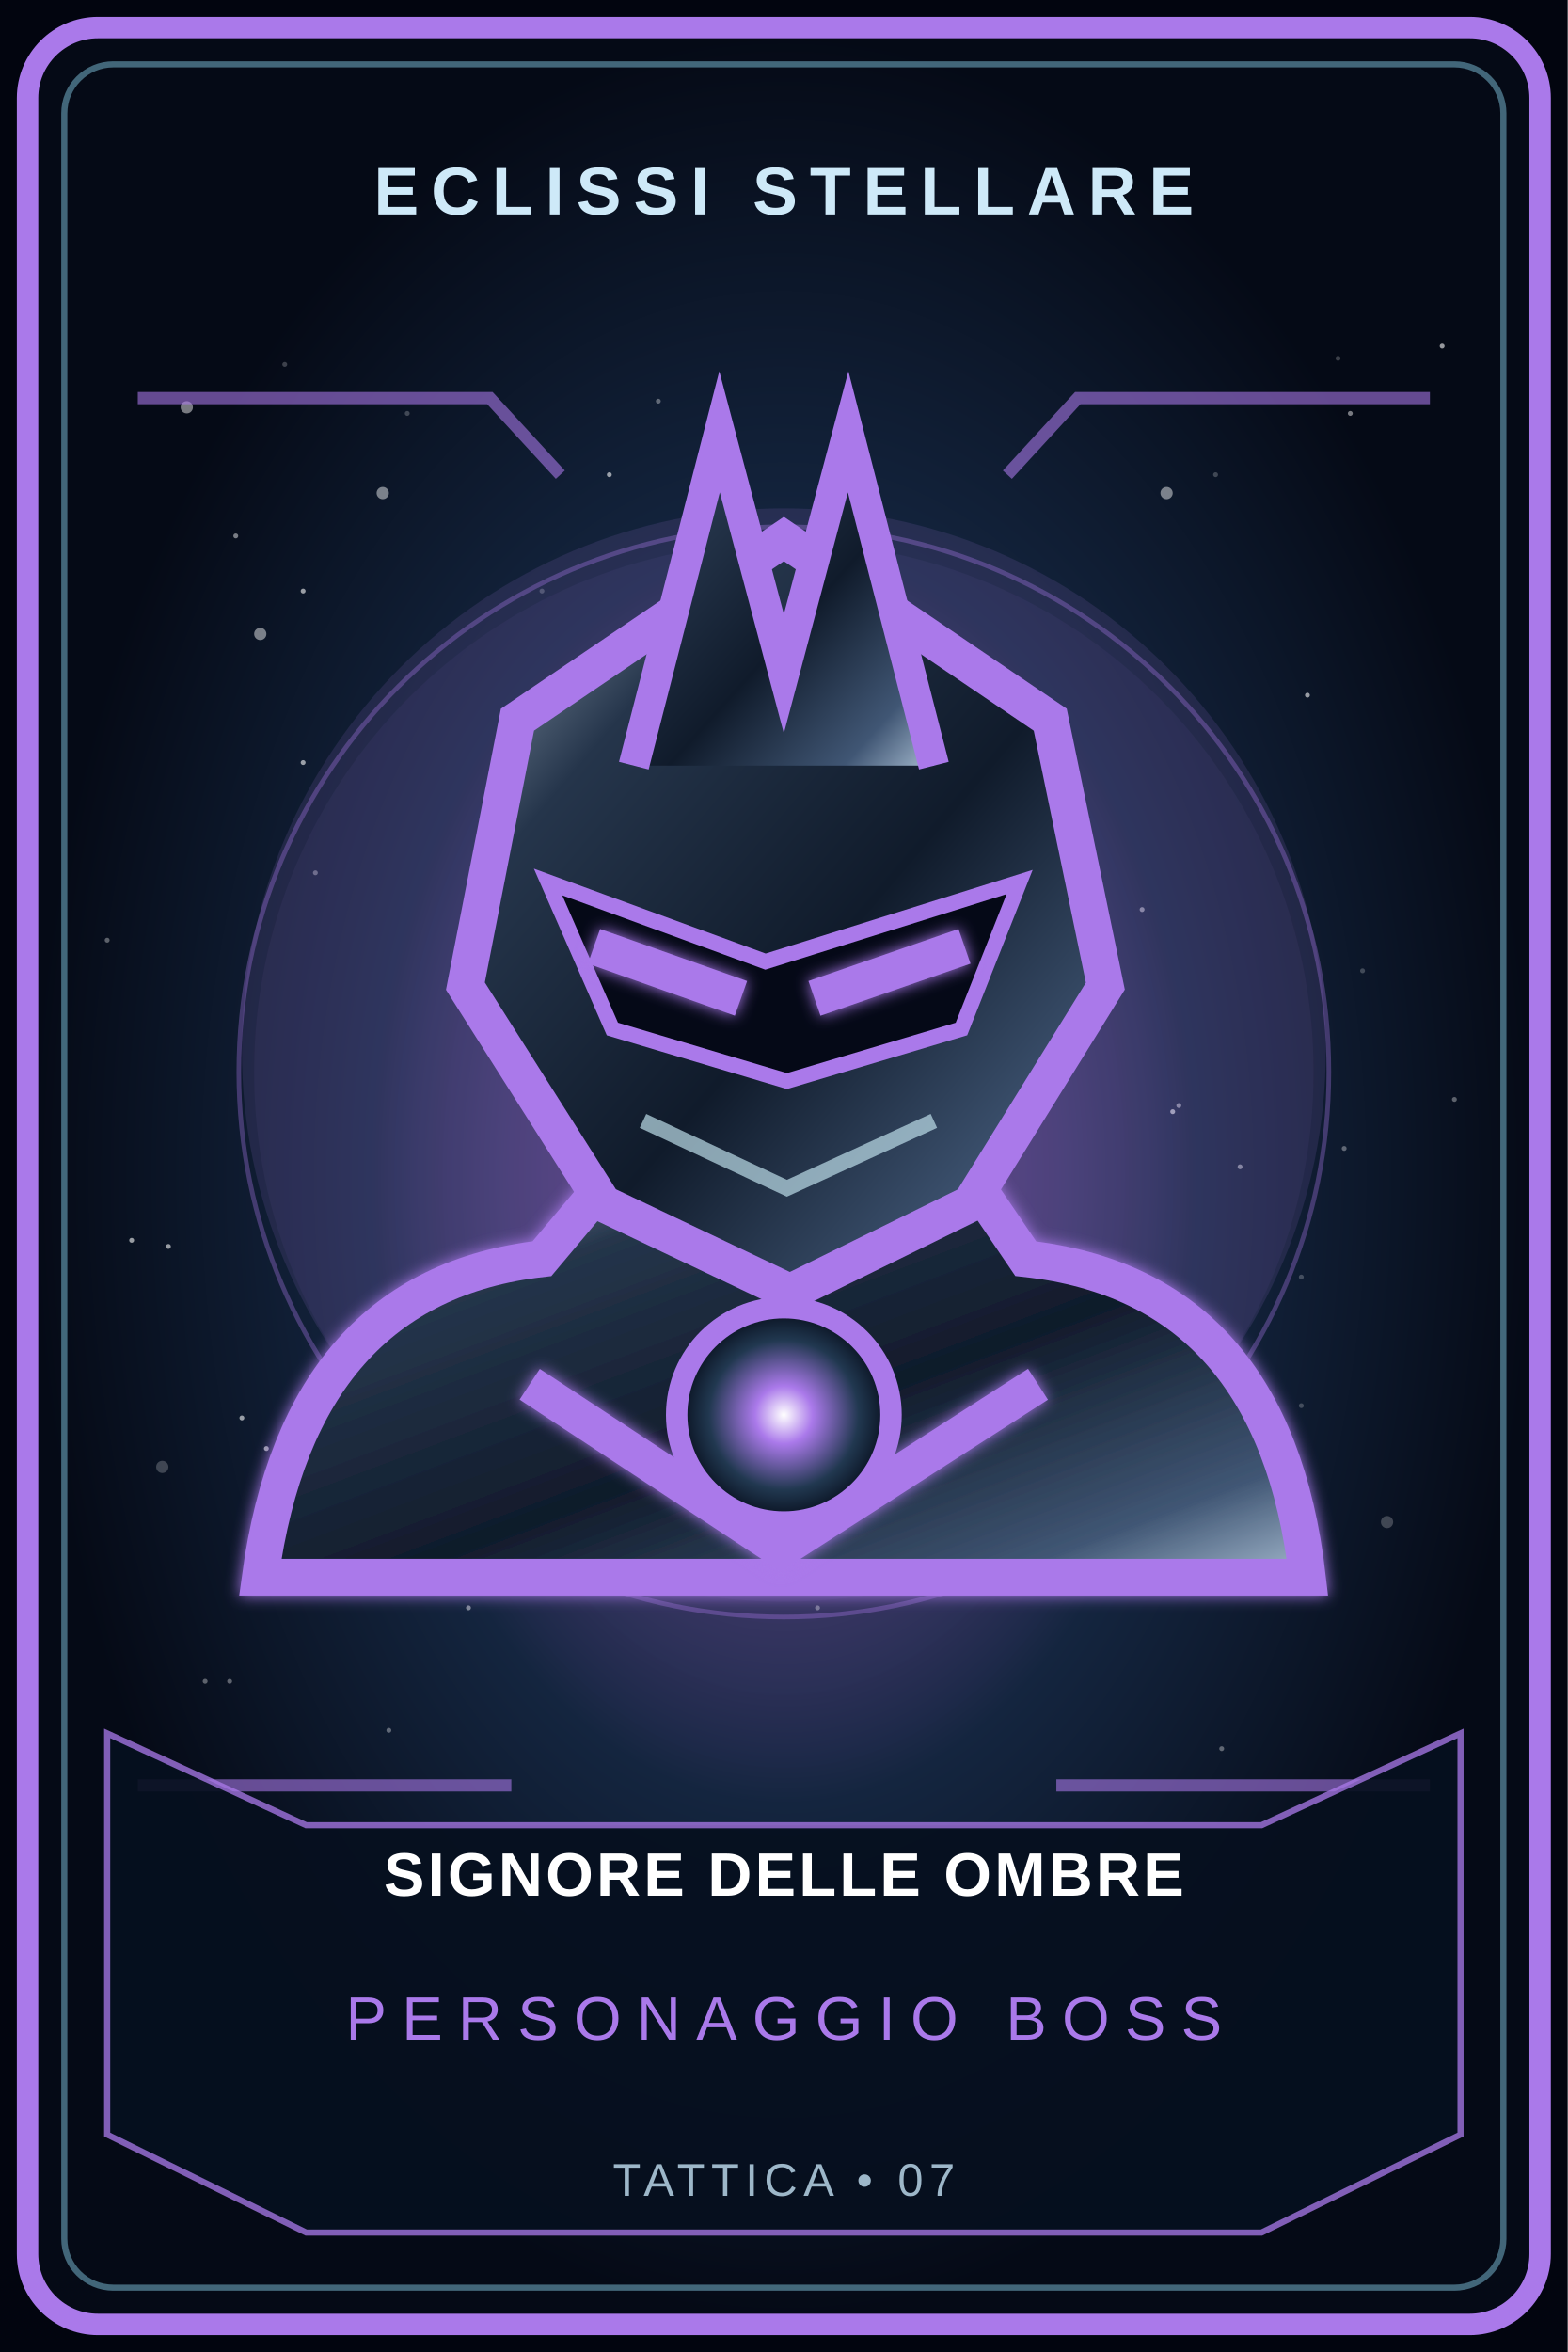
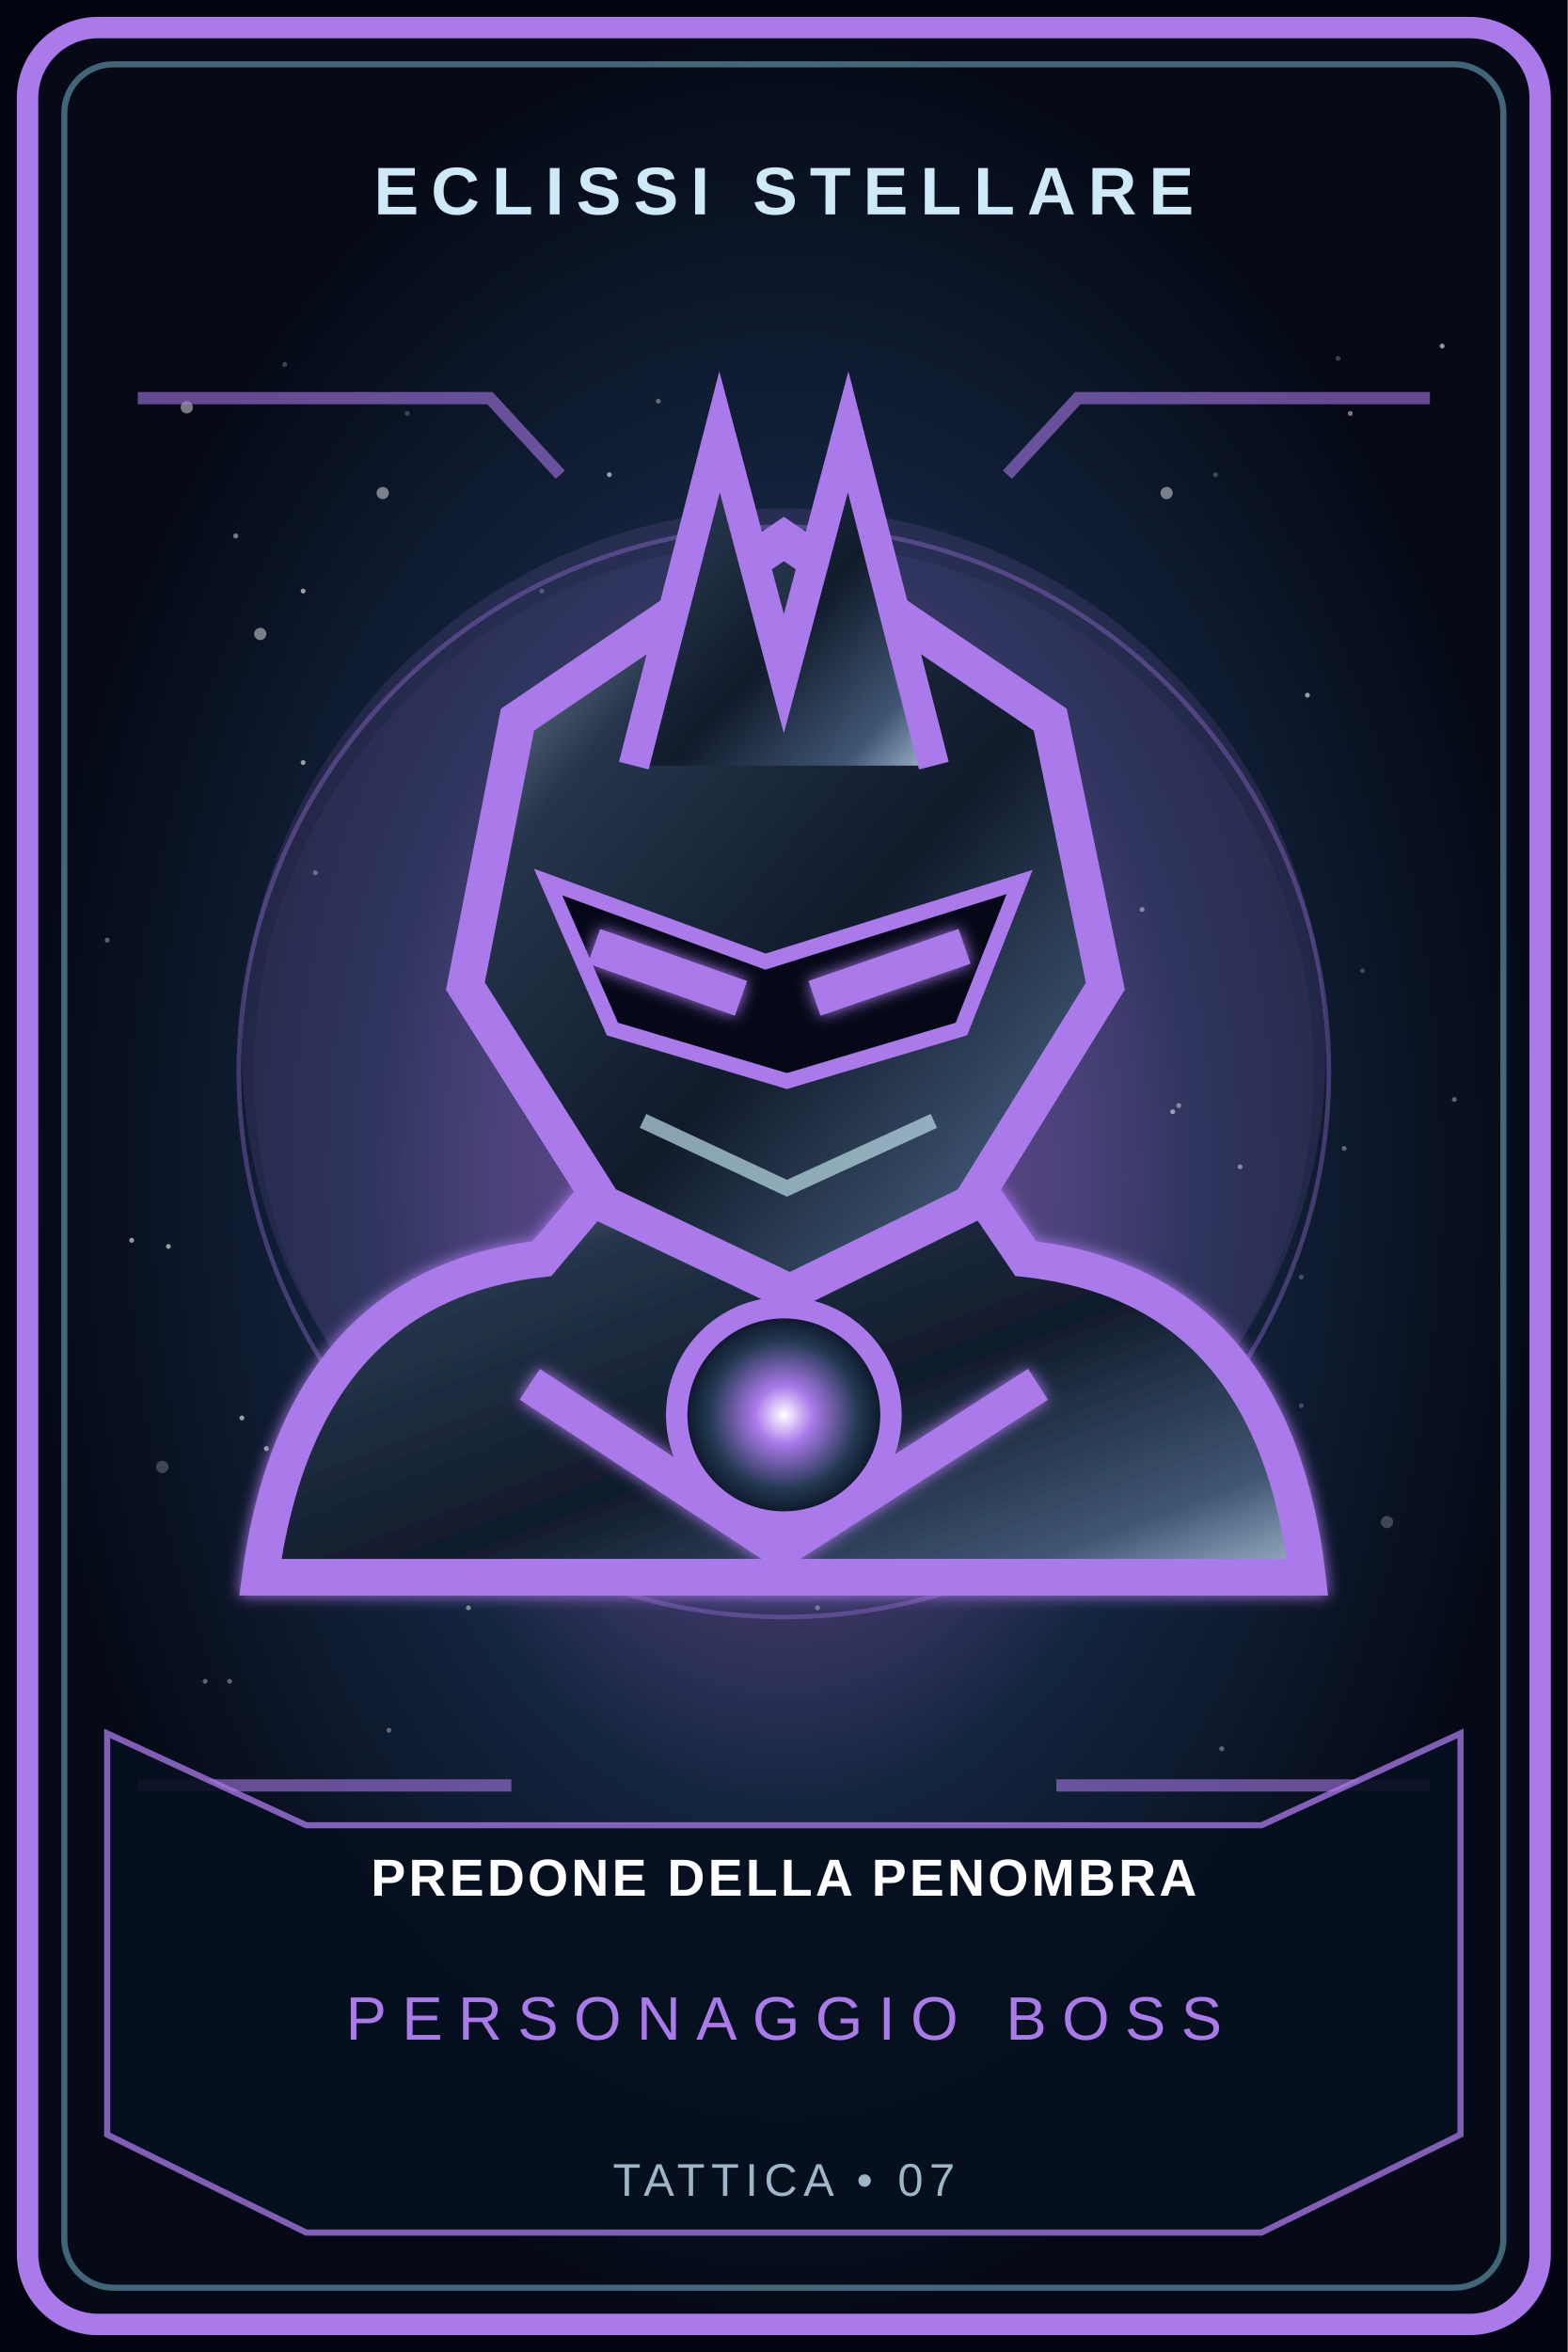
<svg xmlns="http://www.w3.org/2000/svg" width="512" height="768" viewBox="0 0 512 768" role="img" aria-label="Predone della Penombra">
  <defs>
    <radialGradient id="bg">
      <stop offset="0" stop-color="#aa79ea" stop-opacity=".42" />
      <stop offset=".55" stop-color="#14253f" />
      <stop offset="1" stop-color="#050a16" />
    </radialGradient>
    <linearGradient id="metal" x1="0" x2="1" y1="0" y2="1">
      <stop stop-color="#a3b4c4" />
      <stop offset=".24" stop-color="#25354b" />
      <stop offset=".56" stop-color="#101b2b" />
      <stop offset=".85" stop-color="#405674" />
      <stop offset="1" stop-color="#a4b9ce" />
    </linearGradient>
    <radialGradient id="core">
      <stop stop-color="#ffffff" />
      <stop offset=".27" stop-color="#aa79ea" />
      <stop offset=".7" stop-color="#213850" />
      <stop offset="1" stop-color="#060c1a" />
    </radialGradient>
    <filter id="glow" x="-80%" y="-80%" width="260%" height="260%">
      <feGaussianBlur stdDeviation="2.5" result="g" />
      <feMerge>
        <feMergeNode in="g" />
        <feMergeNode in="SourceGraphic" />
      </feMerge>
    </filter>
  </defs>
  <rect width="512" height="768" fill="#02050f" />
  <rect x="9" y="9" width="494" height="750" rx="23" fill="url(#bg)" stroke="#aa79ea" stroke-width="7" />
  <rect x="21" y="21" width="470" height="726" rx="16" fill="none" stroke="#8cd7f2" stroke-opacity=".45" stroke-width="2" />
  <circle cx="85" cy="513" r="2" fill="#fff" opacity="0.22" />
  <circle cx="475" cy="359" r="0.8" fill="#fff" opacity="0.34" />
  <circle cx="405" cy="381" r="0.8" fill="#fff" opacity="0.46" />
  <circle cx="43" cy="405" r="0.8" fill="#fff" opacity="0.58" />
  <circle cx="445" cy="317" r="0.8" fill="#fff" opacity="0.22" />
  <circle cx="127" cy="565" r="0.8" fill="#fff" opacity="0.34" />
  <circle cx="381" cy="161" r="2" fill="#fff" opacity="0.46" />
  <circle cx="203" cy="391" r="0.8" fill="#fff" opacity="0.58" />
  <circle cx="93" cy="119" r="0.8" fill="#fff" opacity="0.22" />
  <circle cx="103" cy="285" r="0.8" fill="#fff" opacity="0.34" />
  <circle cx="385" cy="361" r="0.8" fill="#fff" opacity="0.46" />
  <circle cx="311" cy="249" r="0.8" fill="#fff" opacity="0.58" />
  <circle cx="53" cy="479" r="2" fill="#fff" opacity="0.22" />
  <circle cx="35" cy="307" r="0.8" fill="#fff" opacity="0.34" />
  <circle cx="373" cy="297" r="0.8" fill="#fff" opacity="0.46" />
  <circle cx="87" cy="473" r="0.8" fill="#fff" opacity="0.58" />
  <circle cx="105" cy="481" r="0.8" fill="#fff" opacity="0.22" />
  <circle cx="67" cy="549" r="0.8" fill="#fff" opacity="0.34" />
  <circle cx="61" cy="133" r="2" fill="#fff" opacity="0.46" />
  <circle cx="99" cy="193" r="0.8" fill="#fff" opacity="0.58" />
  <circle cx="397" cy="155" r="0.8" fill="#fff" opacity="0.22" />
  <circle cx="179" cy="287" r="0.8" fill="#fff" opacity="0.34" />
  <circle cx="293" cy="227" r="0.8" fill="#fff" opacity="0.46" />
  <circle cx="471" cy="113" r="0.8" fill="#fff" opacity="0.58" />
  <circle cx="453" cy="497" r="2" fill="#fff" opacity="0.22" />
  <circle cx="267" cy="525" r="0.8" fill="#fff" opacity="0.34" />
  <circle cx="153" cy="525" r="0.8" fill="#fff" opacity="0.46" />
  <circle cx="287" cy="445" r="0.8" fill="#fff" opacity="0.58" />
  <circle cx="177" cy="193" r="0.8" fill="#fff" opacity="0.22" />
  <circle cx="171" cy="349" r="0.8" fill="#fff" opacity="0.34" />
  <circle cx="85" cy="207" r="2" fill="#fff" opacity="0.46" />
  <circle cx="427" cy="227" r="0.8" fill="#fff" opacity="0.58" />
  <circle cx="425" cy="417" r="0.8" fill="#fff" opacity="0.22" />
  <circle cx="195" cy="459" r="0.8" fill="#fff" opacity="0.34" />
  <circle cx="441" cy="135" r="0.8" fill="#fff" opacity="0.46" />
  <circle cx="55" cy="407" r="0.8" fill="#fff" opacity="0.58" />
  <circle cx="181" cy="435" r="2" fill="#fff" opacity="0.22" />
  <circle cx="75" cy="549" r="0.8" fill="#fff" opacity="0.34" />
  <circle cx="245" cy="281" r="0.8" fill="#fff" opacity="0.46" />
  <circle cx="99" cy="249" r="0.8" fill="#fff" opacity="0.58" />
  <circle cx="133" cy="135" r="0.8" fill="#fff" opacity="0.22" />
  <circle cx="399" cy="571" r="0.8" fill="#fff" opacity="0.34" />
  <circle cx="125" cy="161" r="2" fill="#fff" opacity="0.46" />
  <circle cx="383" cy="363" r="0.8" fill="#fff" opacity="0.58" />
  <circle cx="425" cy="459" r="0.8" fill="#fff" opacity="0.22" />
  <circle cx="439" cy="375" r="0.8" fill="#fff" opacity="0.34" />
  <circle cx="273" cy="279" r="0.8" fill="#fff" opacity="0.46" />
  <circle cx="199" cy="155" r="0.8" fill="#fff" opacity="0.58" />
  <circle cx="405" cy="471" r="2" fill="#fff" opacity="0.22" />
  <circle cx="215" cy="225" r="0.8" fill="#fff" opacity="0.34" />
  <circle cx="77" cy="175" r="0.8" fill="#fff" opacity="0.46" />
  <circle cx="79" cy="463" r="0.8" fill="#fff" opacity="0.58" />
  <circle cx="437" cy="117" r="0.8" fill="#fff" opacity="0.22" />
  <circle cx="215" cy="131" r="0.8" fill="#fff" opacity="0.34" />
  <circle cx="256" cy="350" r="173" fill="#aa79ea" opacity=".055" />
  <circle cx="256" cy="350" r="178" stroke="#aa79ea" stroke-width="1.5" opacity=".34" fill="none" />
  <path d="M45 130L160 130L183 155M467 130L352 130L329 155M45 583L167 583M467 583L345 583" fill="none" stroke="#aa79ea" stroke-width="4" opacity=".58" />
  <g>
    <circle cx="256" cy="343" r="177" fill="#aa79ea" opacity=".13" />
    <path d="M85 515Q98 420 177 411L198 386L318 386L335 411Q416 420 427 515Z" fill="url(#metal)" stroke="#aa79ea" stroke-width="12" filter="url(#glow)" />
    <path d="M169 235L256 176L343 235L361 322L317 393L258 422L197 393L152 322Z" fill="url(#metal)" stroke="#aa79ea" stroke-width="12" />
    <path d="M207 250L235 141L256 220L277 141L305 250" fill="url(#metal)" stroke="#aa79ea" stroke-width="10" />
    <path d="M179 288L250 314L333 288L314 336L257 353L200 336Z" fill="#050917" stroke="#aa79ea" stroke-width="5" />
    <path d="M194 309L242 326M315 309L266 326" stroke="#aa79ea" stroke-width="12" filter="url(#glow)" />
    <path d="M210 366L257 388L305 366" fill="none" stroke="#bddde9" stroke-opacity=".7" stroke-width="5" />
    <path d="M173 452L255 506L339 452" fill="none" stroke="#aa79ea" stroke-width="12" filter="url(#glow)" />
    <circle cx="256" cy="462" r="35" fill="url(#core)" stroke="#aa79ea" stroke-width="7" />
  </g>
  <path d="M35 566L100 596H412L477 566L477 697L412 729H100L35 697Z" fill="#06101fec" stroke="#aa79ea" stroke-opacity=".75" stroke-width="2" />
  <text x="256" y="70" text-anchor="middle" font-family="Arial,sans-serif" font-weight="bold" font-size="22" fill="#cee9f8" letter-spacing="4">ECLISSI STELLARE</text>
-   <text x="256" y="619" text-anchor="middle" font-family="Arial,sans-serif" font-weight="bold" font-size="20" fill="#ffffff" letter-spacing="1">SIGNORE DELLE OMBRE</text>
+   <text x="256" y="619" text-anchor="middle" font-family="Arial,sans-serif" font-weight="bold" font-size="17" fill="#ffffff" letter-spacing="1">PREDONE DELLA PENOMBRA</text>
  <text x="256" y="666" text-anchor="middle" font-family="Arial,sans-serif" font-size="20" fill="#aa79ea" letter-spacing="5">PERSONAGGIO BOSS</text>
  <text x="256" y="717" text-anchor="middle" font-family="Arial,sans-serif" font-size="15" fill="#9db7c9" letter-spacing="2">TATTICA  •  07</text>
</svg>
